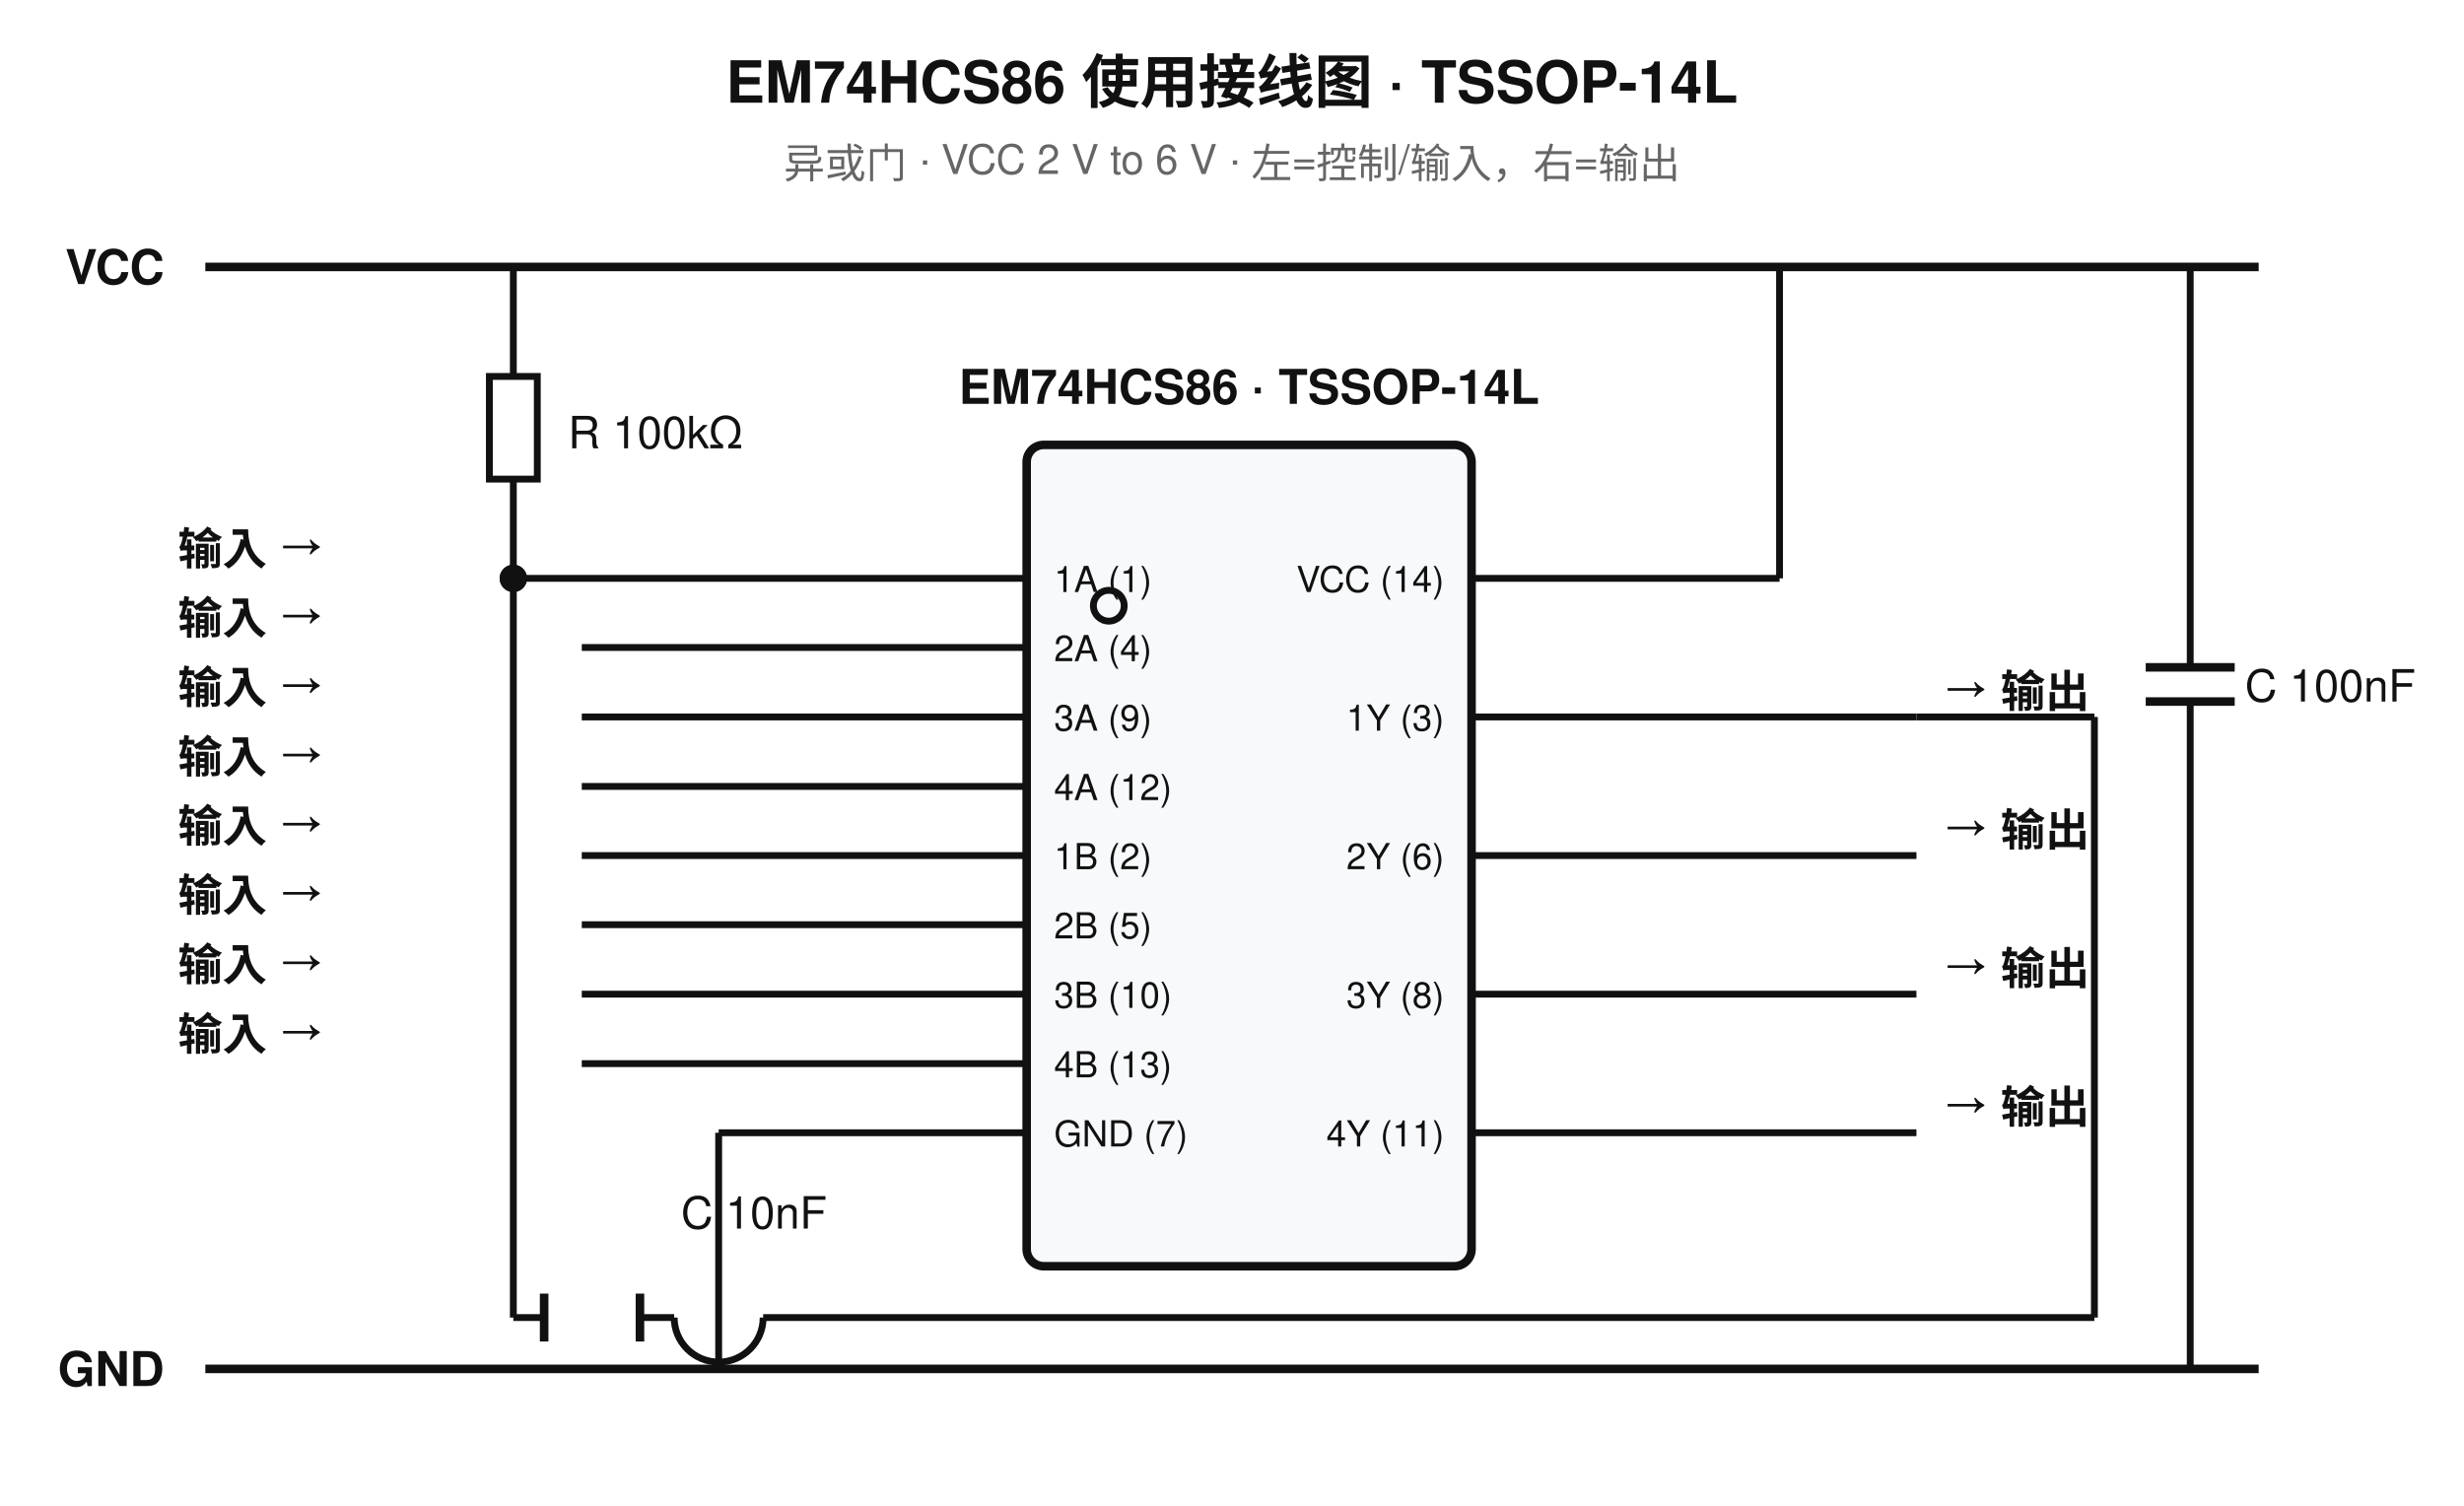
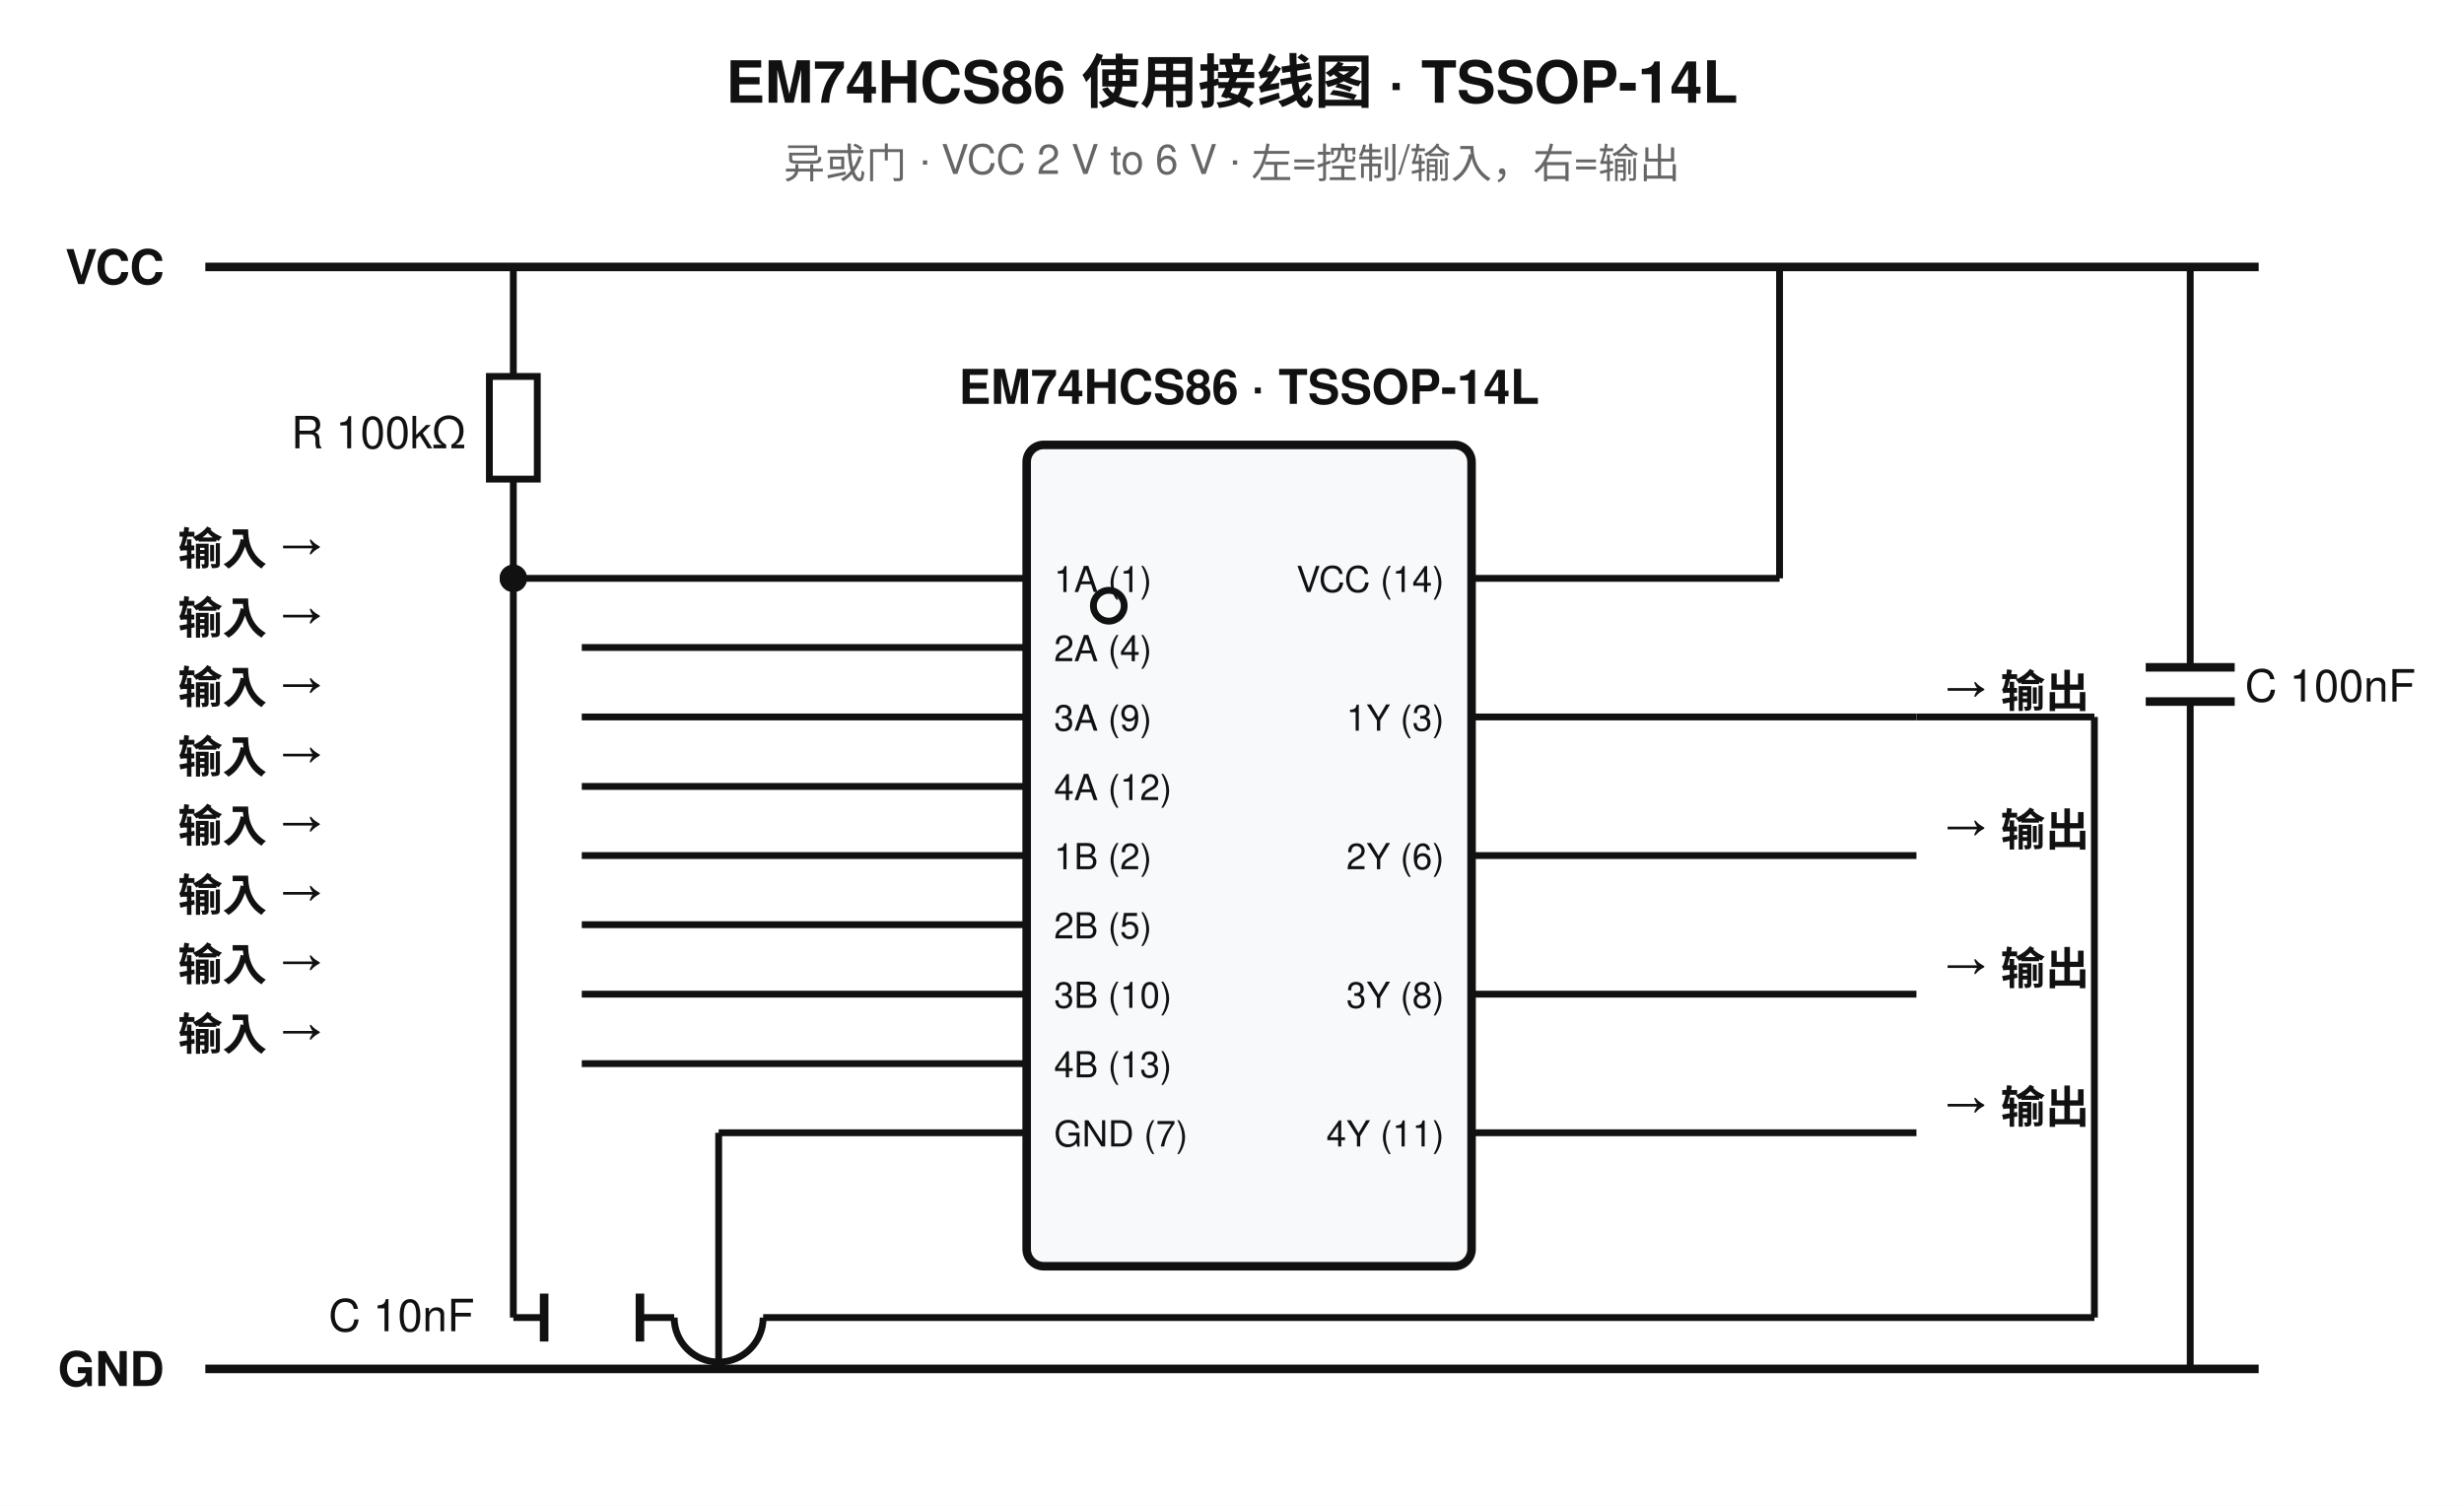
<svg xmlns="http://www.w3.org/2000/svg" viewBox="0 0 720 440" font-family="Helvetica,Arial,sans-serif">
  <rect width="720" height="440" fill="#fff" />
  <text x="360" y="30" text-anchor="middle" font-size="17" font-weight="bold" fill="#111">EM74HCS86 使用接线图 · TSSOP-14L</text>
  <text x="360" y="52" text-anchor="middle" font-size="12" fill="#666">异或门 · VCC 2 V to 6 V · 左=控制/输入，右=输出</text>
  <line x1="60" y1="78" x2="660" y2="78" stroke="#111" stroke-width="2.5" />
  <text x="48" y="83" text-anchor="end" font-size="14" font-weight="bold" fill="#111">VCC</text>
  <line x1="60" y1="400" x2="660" y2="400" stroke="#111" stroke-width="2.5" />
  <text x="48" y="405" text-anchor="end" font-size="14" font-weight="bold" fill="#111">GND</text>
  <text x="365" y="118" text-anchor="middle" font-size="14" font-weight="bold" fill="#111">EM74HCS86 · TSSOP-14L</text>
  <rect x="300" y="130" width="130" height="240" rx="5" fill="#f7f9fb" stroke="#111" stroke-width="2.5" />
  <text x="308" y="173.0" font-size="10.5" fill="#111">1A (1)</text>
  <line x1="300" y1="169.0" x2="150" y2="169.0" stroke="#111" stroke-width="2" />
  <line x1="150" y1="78" x2="150" y2="110.0" stroke="#111" stroke-width="2" />
  <rect x="143" y="110.0" width="14" height="30" fill="#fff" stroke="#111" stroke-width="2" />
  <line x1="150" y1="140.0" x2="150" y2="169.0" stroke="#111" stroke-width="2" />
  <circle cx="150" cy="169.0" r="4" fill="#111" />
-   <text x="166" y="131.0" font-size="13" fill="#111">R 100kΩ</text>
+   <text x="136" y="131.0" text-anchor="end" font-size="13" fill="#111">R 100kΩ</text>
  <text x="52" y="165.0" font-size="13" font-weight="bold" fill="#111">输入 →</text>
  <text x="308" y="193.2" font-size="10.5" fill="#111">2A (4)</text>
  <line x1="300" y1="189.2" x2="170" y2="189.2" stroke="#111" stroke-width="2" />
  <text x="52" y="185.2" font-size="13" font-weight="bold" fill="#111">输入 →</text>
  <text x="308" y="213.5" font-size="10.5" fill="#111">3A (9)</text>
  <line x1="300" y1="209.5" x2="170" y2="209.5" stroke="#111" stroke-width="2" />
  <text x="52" y="205.5" font-size="13" font-weight="bold" fill="#111">输入 →</text>
  <text x="308" y="233.8" font-size="10.5" fill="#111">4A (12)</text>
  <line x1="300" y1="229.8" x2="170" y2="229.8" stroke="#111" stroke-width="2" />
  <text x="52" y="225.8" font-size="13" font-weight="bold" fill="#111">输入 →</text>
  <text x="308" y="254.0" font-size="10.5" fill="#111">1B (2)</text>
  <line x1="300" y1="250.0" x2="170" y2="250.0" stroke="#111" stroke-width="2" />
  <text x="52" y="246.0" font-size="13" font-weight="bold" fill="#111">输入 →</text>
  <text x="308" y="274.2" font-size="10.5" fill="#111">2B (5)</text>
  <line x1="300" y1="270.2" x2="170" y2="270.2" stroke="#111" stroke-width="2" />
  <text x="52" y="266.2" font-size="13" font-weight="bold" fill="#111">输入 →</text>
  <text x="308" y="294.5" font-size="10.5" fill="#111">3B (10)</text>
  <line x1="300" y1="290.5" x2="170" y2="290.5" stroke="#111" stroke-width="2" />
  <text x="52" y="286.5" font-size="13" font-weight="bold" fill="#111">输入 →</text>
  <text x="308" y="314.8" font-size="10.5" fill="#111">4B (13)</text>
  <line x1="300" y1="310.8" x2="170" y2="310.8" stroke="#111" stroke-width="2" />
  <text x="52" y="306.8" font-size="13" font-weight="bold" fill="#111">输入 →</text>
  <text x="308" y="335.0" font-size="10.5" fill="#111">GND (7)</text>
  <line x1="300" y1="331.0" x2="210" y2="331.0" stroke="#111" stroke-width="2" />
  <line x1="210" y1="331.0" x2="210" y2="400" stroke="#111" stroke-width="2" />
  <text x="422" y="173.0" text-anchor="end" font-size="10.5" fill="#111">VCC (14)</text>
  <line x1="430" y1="169.0" x2="520" y2="169.0" stroke="#111" stroke-width="2" />
  <line x1="520" y1="169.0" x2="520" y2="78" stroke="#111" stroke-width="2" />
  <text x="422" y="213.5" text-anchor="end" font-size="10.5" fill="#111">1Y (3)</text>
  <line x1="430" y1="209.5" x2="560" y2="209.5" stroke="#111" stroke-width="2" />
  <text x="568" y="205.5" font-size="13" font-weight="bold" fill="#111">→ 输出</text>
  <text x="422" y="254.0" text-anchor="end" font-size="10.5" fill="#111">2Y (6)</text>
  <line x1="430" y1="250.0" x2="560" y2="250.0" stroke="#111" stroke-width="2" />
  <text x="568" y="246.0" font-size="13" font-weight="bold" fill="#111">→ 输出</text>
  <text x="422" y="294.5" text-anchor="end" font-size="10.5" fill="#111">3Y (8)</text>
  <line x1="430" y1="290.5" x2="560" y2="290.5" stroke="#111" stroke-width="2" />
  <text x="568" y="286.5" font-size="13" font-weight="bold" fill="#111">→ 输出</text>
  <text x="422" y="335.0" text-anchor="end" font-size="10.5" fill="#111">4Y (11)</text>
  <line x1="430" y1="331.0" x2="560" y2="331.0" stroke="#111" stroke-width="2" />
  <text x="568" y="327.0" font-size="13" font-weight="bold" fill="#111">→ 输出</text>
  <circle cx="324" cy="177.0" r="4.5" fill="none" stroke="#111" stroke-width="2" />
  <line x1="560" y1="209.5" x2="612" y2="209.5" stroke="#111" stroke-width="2" />
  <line x1="612" y1="209.5" x2="612" y2="385" stroke="#111" stroke-width="2" />
  <line x1="159" y1="385" x2="150" y2="385" stroke="#111" stroke-width="2" />
  <line x1="159" y1="378" x2="159" y2="392" stroke="#111" stroke-width="2.5" />
  <line x1="187" y1="378" x2="187" y2="392" stroke="#111" stroke-width="2.5" />
  <line x1="187" y1="385" x2="197" y2="385" stroke="#111" stroke-width="2" />
  <path d="M197,385 A13,13 0 0,0 223,385" fill="none" stroke="#111" stroke-width="2" />
  <line x1="223" y1="385" x2="612" y2="385" stroke="#111" stroke-width="2" />
-   <text x="199" y="359" font-size="13" fill="#111">C 10nF</text>
+   <text x="96" y="389" font-size="13" fill="#111">C 10nF</text>
  <line x1="150" y1="385" x2="150" y2="169.0" stroke="#111" stroke-width="2" />
  <circle cx="150" cy="169.0" r="4" fill="#111" />
  <text x="656" y="205" font-size="13" fill="#111">C 100nF</text>
  <line x1="640" y1="78" x2="640" y2="195" stroke="#111" stroke-width="2" />
  <line x1="627" y1="195" x2="653" y2="195" stroke="#111" stroke-width="2.5" />
  <line x1="627" y1="205" x2="653" y2="205" stroke="#111" stroke-width="2.5" />
  <line x1="640" y1="205" x2="640" y2="400" stroke="#111" stroke-width="2" />
</svg>
